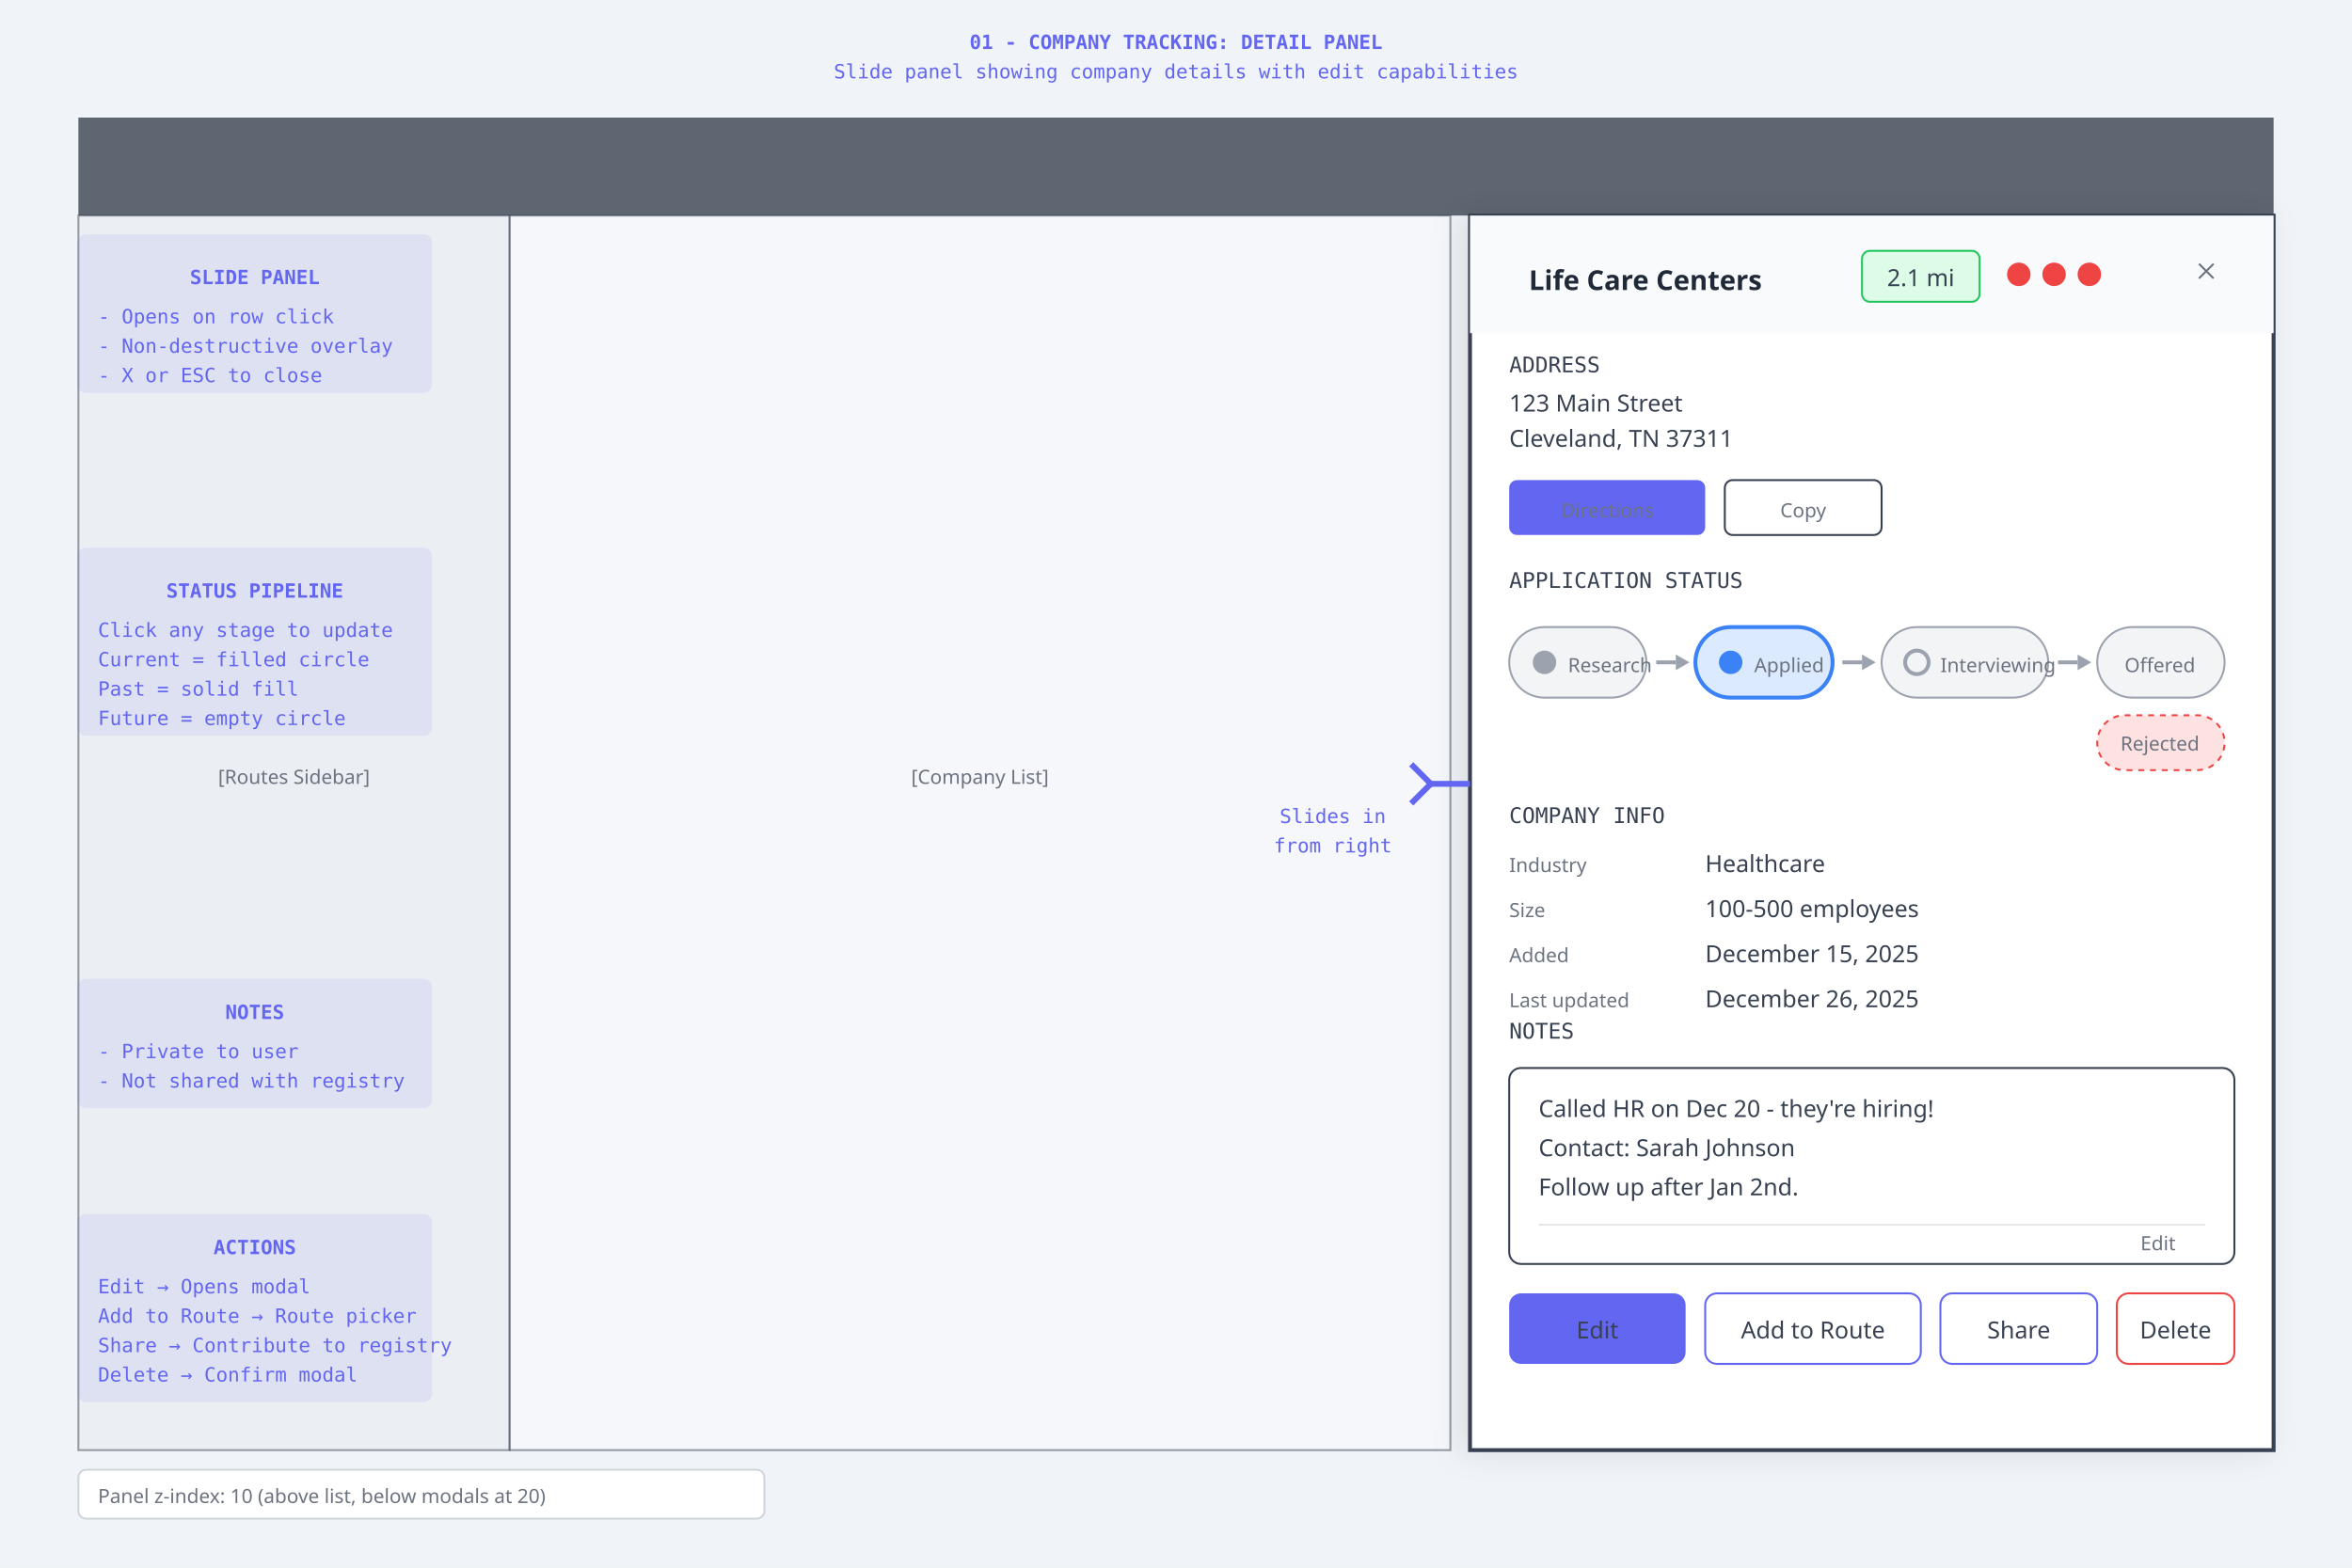
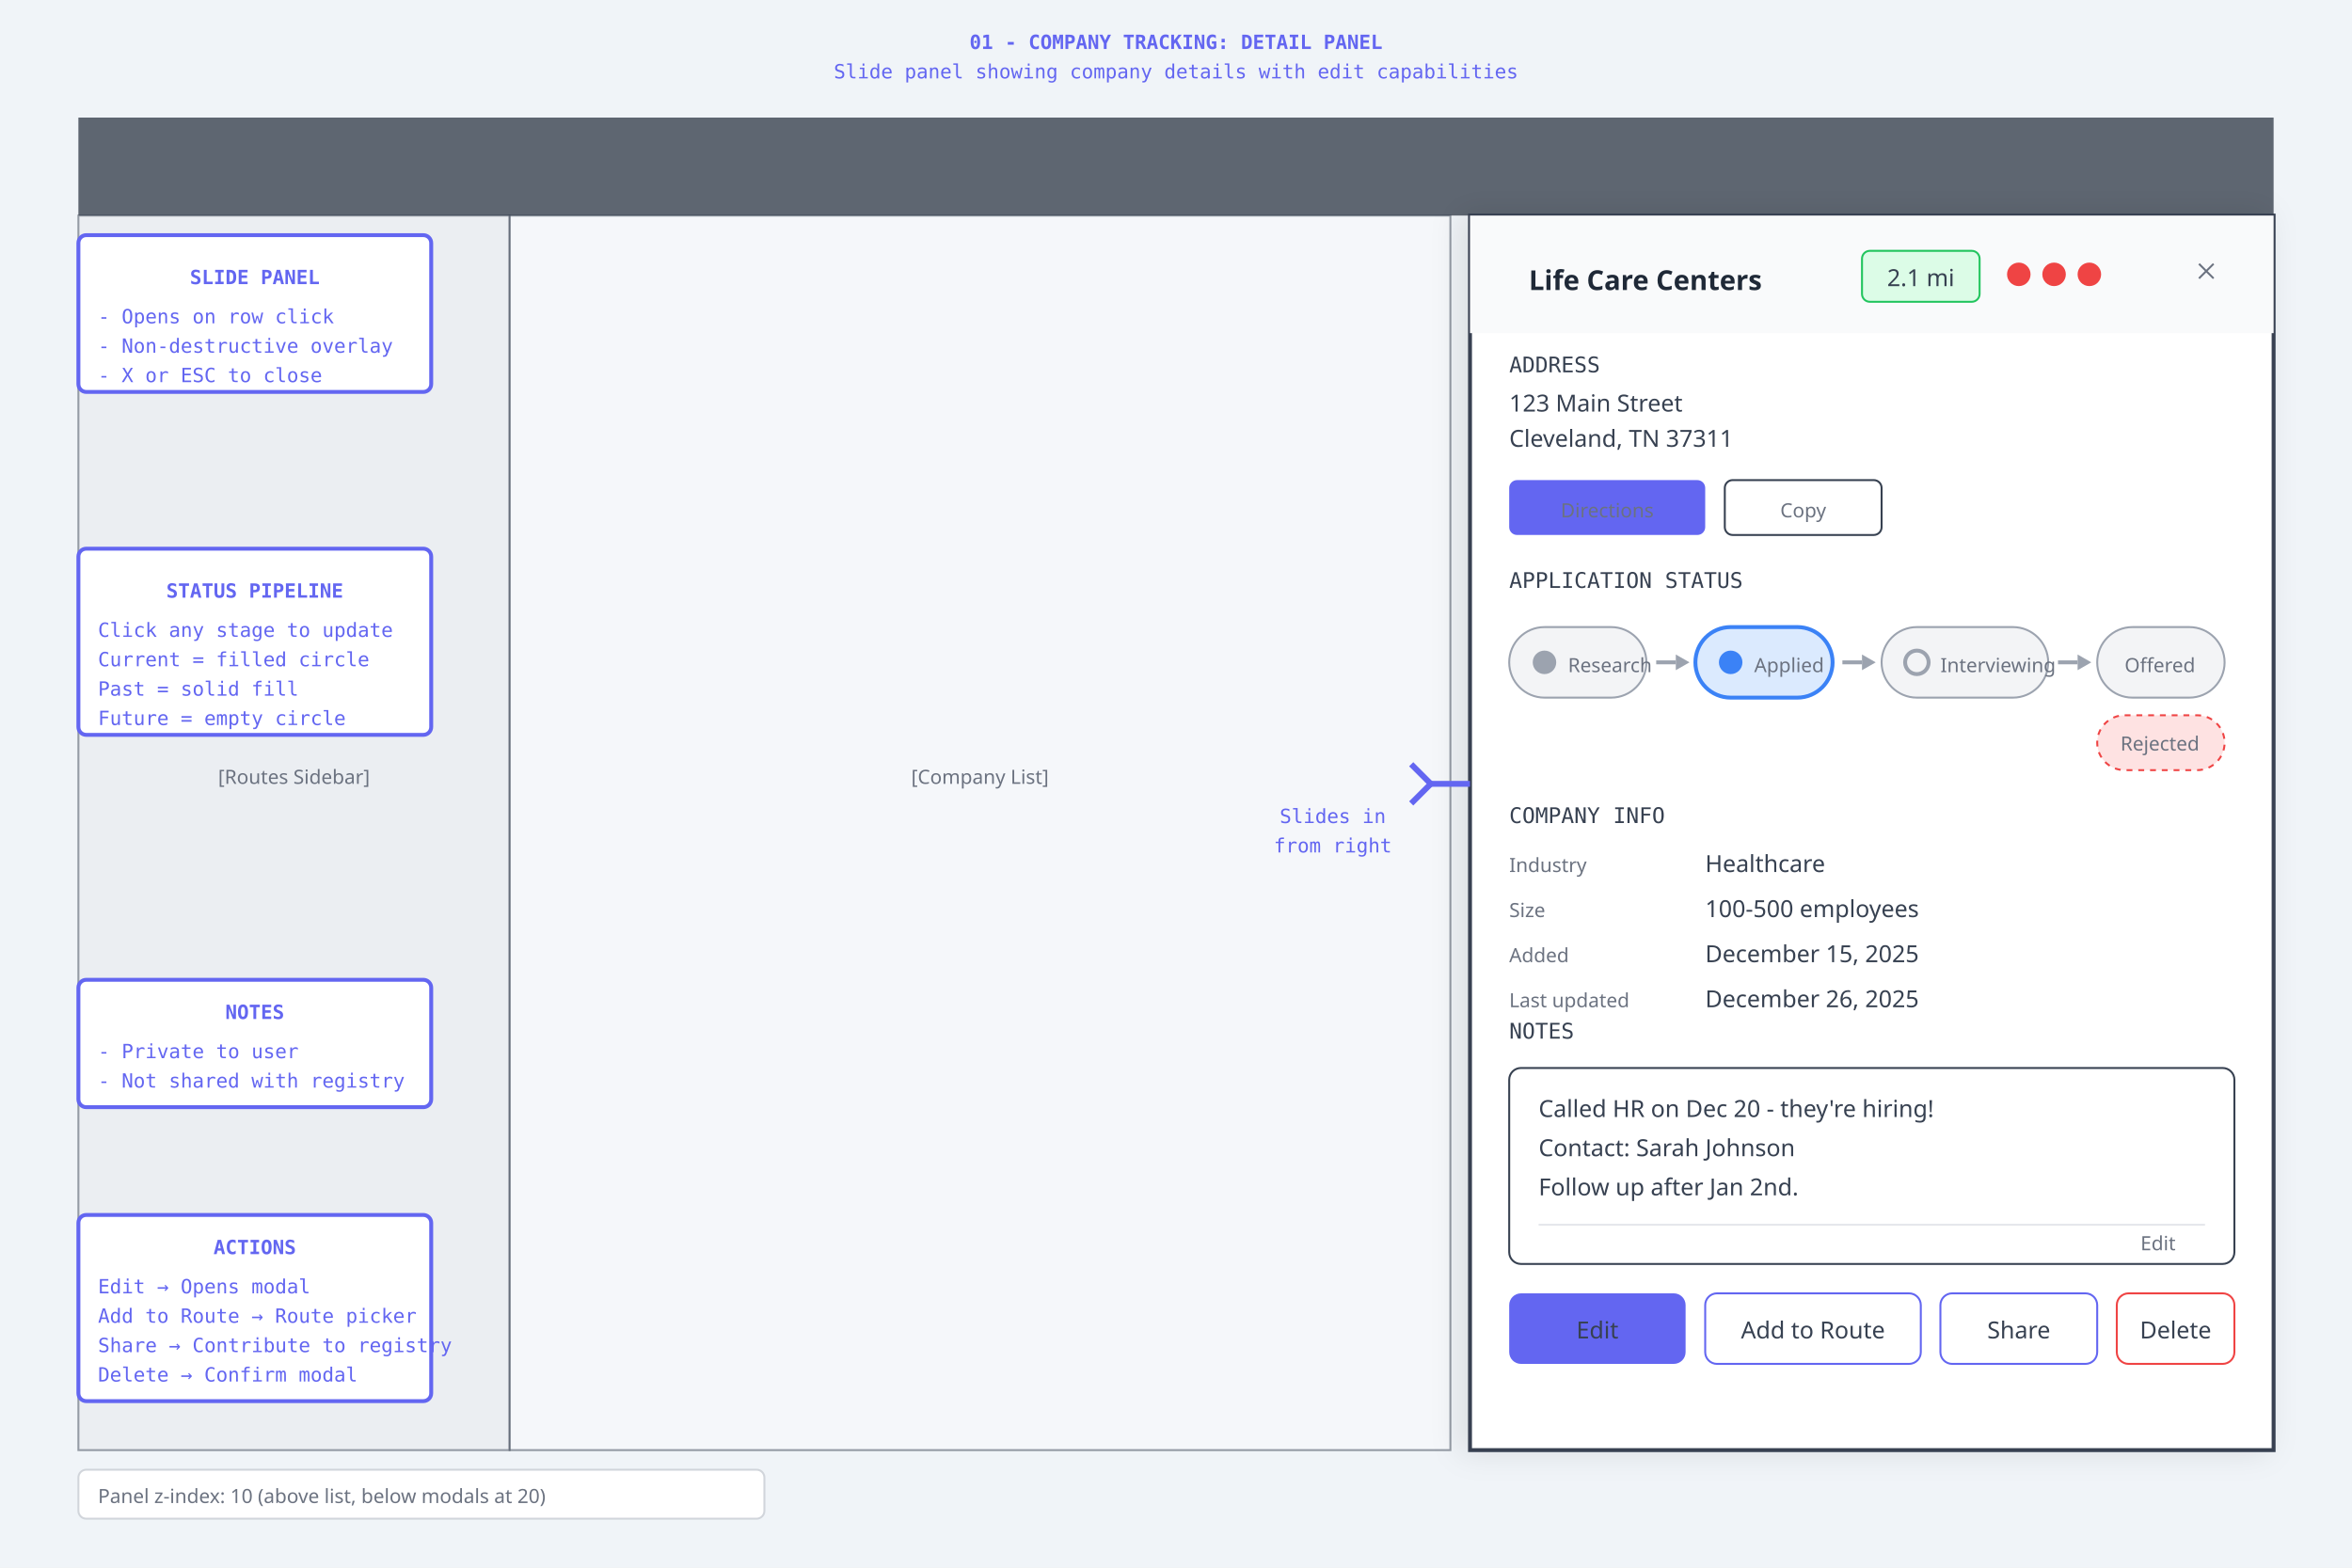
<svg xmlns="http://www.w3.org/2000/svg" viewBox="0 0 1200 800" width="1200" height="800">
  <defs>
    <style>
      .bg { fill: #f0f4f8; }
      .fill-white { fill: #ffffff; stroke: #374151; stroke-width: 1; }
      .fill-light { fill: #e5e7eb; stroke: #374151; stroke-width: 1; }
      .fill-dark { fill: #1f2937; }
      .annotation { fill: #6366f1; font-family: monospace; font-size: 10px; }
-       .annotation-box { fill: #6366f1; opacity: 0.1; stroke: #6366f1; stroke-width: 1; }
+       .annotation-box { fill: #ffffff; stroke: #6366f1; stroke-width: 2; }
      .label { fill: #374151; font-family: monospace; font-size: 11px; }
      .heading { fill: #1f2937; font-family: system-ui, sans-serif; font-size: 14px; font-weight: bold; }
      .text-sm { fill: #6b7280; font-family: system-ui, sans-serif; font-size: 10px; }
      .text-md { fill: #374151; font-family: system-ui, sans-serif; font-size: 12px; }
      .leader { stroke: #6366f1; stroke-width: 1; stroke-dasharray: 2,2; }
      .map-bg { fill: #dbeafe; stroke: #374151; stroke-width: 1; }
      .panel-shadow { filter: drop-shadow(-4px 0 8px rgba(0,0,0,0.1)); }
    </style>
  </defs>
  <rect class="bg" width="1200" height="800" />
  <text x="600" y="25" text-anchor="middle" class="annotation" font-size="14" font-weight="bold">01 - COMPANY TRACKING: DETAIL PANEL</text>
  <text x="600" y="40" text-anchor="middle" class="annotation">Slide panel showing company details with edit capabilities</text>
  <rect x="40" y="60" width="1120" height="50" fill="#1f2937" opacity="0.7" />
  <rect x="40" y="110" width="220" height="630" fill="#e5e7eb" opacity="0.5" stroke="#374151" />
  <text x="150" y="400" text-anchor="middle" class="text-sm" fill="#9ca3af">[Routes Sidebar]</text>
  <rect x="260" y="110" width="480" height="630" fill="#f9fafb" opacity="0.5" stroke="#374151" />
  <text x="500" y="400" text-anchor="middle" class="text-sm" fill="#9ca3af">[Company List]</text>
  <g class="panel-shadow">
    <rect x="750" y="110" width="410" height="630" fill="white" stroke="#374151" stroke-width="2" />
  </g>
  <rect x="750" y="110" width="410" height="60" fill="#f9fafb" />
  <text x="780" y="148" class="heading" font-size="16">Life Care Centers</text>
  <text x="1120" y="145" fill="#6b7280" font-size="20" style="cursor:pointer">×</text>
  <rect x="950" y="128" width="60" height="26" rx="4" fill="#dcfce7" stroke="#22c55e" />
  <text x="980" y="146" text-anchor="middle" class="text-md" fill="#166534">2.1 mi</text>
  <circle cx="1030" cy="140" r="6" fill="#ef4444" />
  <circle cx="1048" cy="140" r="6" fill="#ef4444" />
  <circle cx="1066" cy="140" r="6" fill="#ef4444" />
  <g transform="translate(770, 190)">
    <text x="0" y="0" class="label">ADDRESS</text>
    <text x="0" y="20" class="text-md">123 Main Street</text>
    <text x="0" y="38" class="text-md">Cleveland, TN 37311</text>
    <rect x="0" y="55" width="100" height="28" rx="4" fill="#6366f1" />
    <text x="50" y="74" text-anchor="middle" fill="white" class="text-sm">Directions</text>
    <rect x="110" y="55" width="80" height="28" rx="4" class="fill-white" />
    <text x="150" y="74" text-anchor="middle" class="text-sm">Copy</text>
  </g>
  <g transform="translate(770, 300)">
    <text x="0" y="0" class="label">APPLICATION STATUS</text>
    <g transform="translate(0, 20)">
      <rect x="0" y="0" width="70" height="36" rx="18" fill="#f3f4f6" stroke="#9ca3af" />
      <circle cx="18" cy="18" r="6" fill="#9ca3af" />
      <text x="30" y="23" class="text-sm">Research</text>
      <path d="M 75,18 L 85,18" stroke="#9ca3af" stroke-width="2" />
      <polygon points="85,14 92,18 85,22" fill="#9ca3af" />
      <rect x="95" y="0" width="70" height="36" rx="18" fill="#dbeafe" stroke="#3b82f6" stroke-width="2" />
      <circle cx="113" cy="18" r="6" fill="#3b82f6" />
      <text x="125" y="23" class="text-sm" fill="#1d4ed8">Applied</text>
      <path d="M 170,18 L 180,18" stroke="#9ca3af" stroke-width="2" />
      <polygon points="180,14 187,18 180,22" fill="#9ca3af" />
      <rect x="190" y="0" width="85" height="36" rx="18" fill="#f3f4f6" stroke="#9ca3af" />
      <circle cx="208" cy="18" r="6" stroke="#9ca3af" fill="none" stroke-width="2" />
      <text x="220" y="23" class="text-sm">Interviewing</text>
      <path d="M 280,18 L 290,18" stroke="#9ca3af" stroke-width="2" />
      <polygon points="290,14 297,18 290,22" fill="#9ca3af" />
      <rect x="300" y="0" width="65" height="36" rx="18" fill="#f3f4f6" stroke="#9ca3af" />
      <text x="332" y="23" text-anchor="middle" class="text-sm">Offered</text>
    </g>
    <rect x="300" y="65" width="65" height="28" rx="14" fill="#fee2e2" stroke="#ef4444" stroke-dasharray="3,3" />
    <text x="332" y="83" text-anchor="middle" class="text-sm" fill="#ef4444">Rejected</text>
  </g>
  <g transform="translate(770, 420)">
    <text x="0" y="0" class="label">COMPANY INFO</text>
    <text x="0" y="25" class="text-sm" fill="#6b7280">Industry</text>
    <text x="100" y="25" class="text-md">Healthcare</text>
    <text x="0" y="48" class="text-sm" fill="#6b7280">Size</text>
    <text x="100" y="48" class="text-md">100-500 employees</text>
    <text x="0" y="71" class="text-sm" fill="#6b7280">Added</text>
    <text x="100" y="71" class="text-md">December 15, 2025</text>
    <text x="0" y="94" class="text-sm" fill="#6b7280">Last updated</text>
    <text x="100" y="94" class="text-md">December 26, 2025</text>
  </g>
  <g transform="translate(770, 530)">
    <text x="0" y="0" class="label">NOTES</text>
    <rect x="0" y="15" width="370" height="100" rx="6" class="fill-white" />
    <text x="15" y="40" class="text-md">Called HR on Dec 20 - they're hiring!</text>
    <text x="15" y="60" class="text-md">Contact: Sarah Johnson</text>
    <text x="15" y="80" class="text-md">Follow up after Jan 2nd.</text>
    <line x1="15" y1="95" x2="355" y2="95" stroke="#e5e7eb" />
    <text x="340" y="108" text-anchor="end" class="text-sm" fill="#6366f1">Edit</text>
  </g>
  <g transform="translate(770, 660)">
    <rect x="0" y="0" width="90" height="36" rx="6" fill="#6366f1" />
    <text x="45" y="23" text-anchor="middle" fill="white" class="text-md">Edit</text>
    <rect x="100" y="0" width="110" height="36" rx="6" fill="white" stroke="#6366f1" />
    <text x="155" y="23" text-anchor="middle" fill="#6366f1" class="text-md">Add to Route</text>
    <rect x="220" y="0" width="80" height="36" rx="6" fill="white" stroke="#6366f1" />
    <text x="260" y="23" text-anchor="middle" fill="#6366f1" class="text-md">Share</text>
    <rect x="310" y="0" width="60" height="36" rx="6" fill="white" stroke="#ef4444" />
    <text x="340" y="23" text-anchor="middle" fill="#ef4444" class="text-md">Delete</text>
  </g>
  <path d="M 730,400 L 750,400" stroke="#6366f1" stroke-width="3" />
  <path d="M 720,390 L 730,400 L 720,410" stroke="#6366f1" stroke-width="3" fill="none" />
  <text x="680" y="420" text-anchor="middle" class="annotation">Slides in</text>
  <text x="680" y="435" text-anchor="middle" class="annotation">from right</text>
  <rect x="40" y="120" width="180" height="80" rx="4" class="annotation-box" />
  <text x="130" y="145" text-anchor="middle" class="annotation" font-weight="bold">SLIDE PANEL</text>
  <text x="50" y="165" class="annotation">- Opens on row click</text>
  <text x="50" y="180" class="annotation">- Non-destructive overlay</text>
  <text x="50" y="195" class="annotation">- X or ESC to close</text>
  <rect x="40" y="280" width="180" height="95" rx="4" class="annotation-box" />
  <text x="130" y="305" text-anchor="middle" class="annotation" font-weight="bold">STATUS PIPELINE</text>
  <text x="50" y="325" class="annotation">Click any stage to update</text>
  <text x="50" y="340" class="annotation">Current = filled circle</text>
  <text x="50" y="355" class="annotation">Past = solid fill</text>
  <text x="50" y="370" class="annotation">Future = empty circle</text>
  <rect x="40" y="500" width="180" height="65" rx="4" class="annotation-box" />
  <text x="130" y="520" text-anchor="middle" class="annotation" font-weight="bold">NOTES</text>
  <text x="50" y="540" class="annotation">- Private to user</text>
  <text x="50" y="555" class="annotation">- Not shared with registry</text>
  <rect x="40" y="620" width="180" height="95" rx="4" class="annotation-box" />
  <text x="130" y="640" text-anchor="middle" class="annotation" font-weight="bold">ACTIONS</text>
  <text x="50" y="660" class="annotation">Edit → Opens modal</text>
  <text x="50" y="675" class="annotation">Add to Route → Route picker</text>
  <text x="50" y="690" class="annotation">Share → Contribute to registry</text>
  <text x="50" y="705" class="annotation">Delete → Confirm modal</text>
  <rect x="40" y="750" width="350" height="25" rx="4" fill="white" stroke="#d1d5db" />
  <text x="50" y="767" class="text-sm">Panel z-index: 10 (above list, below modals at 20)</text>
</svg>
